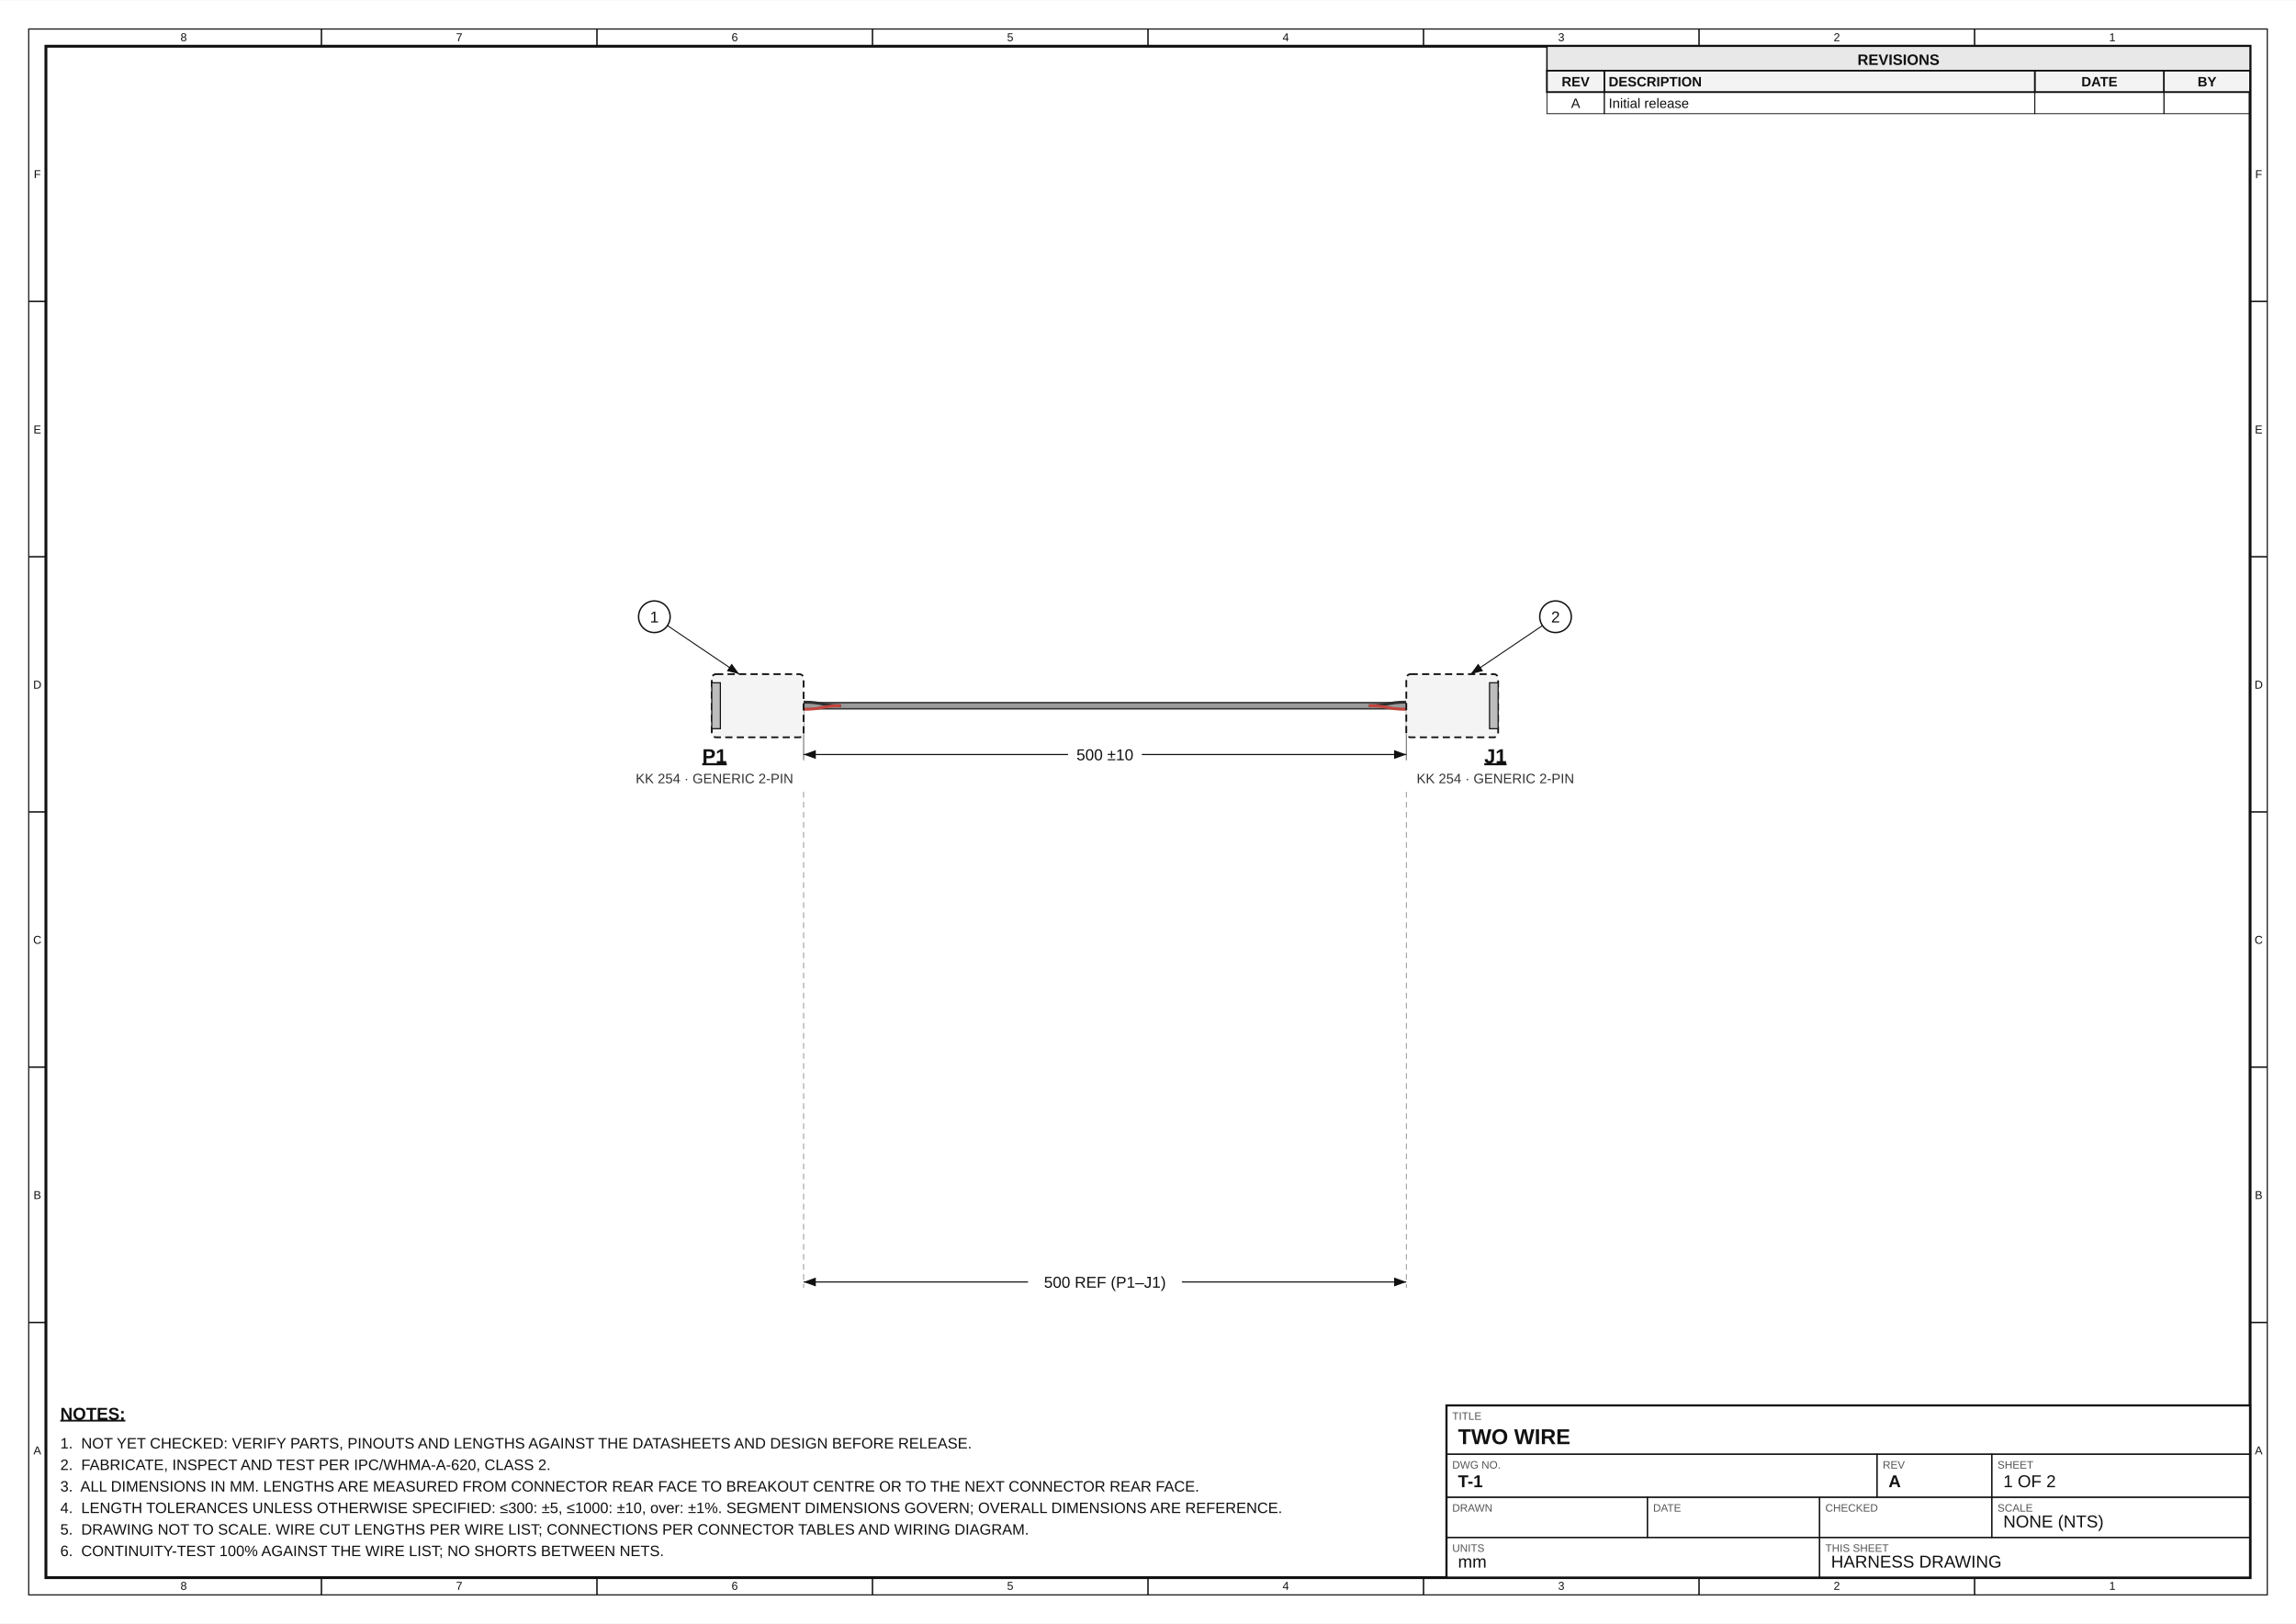
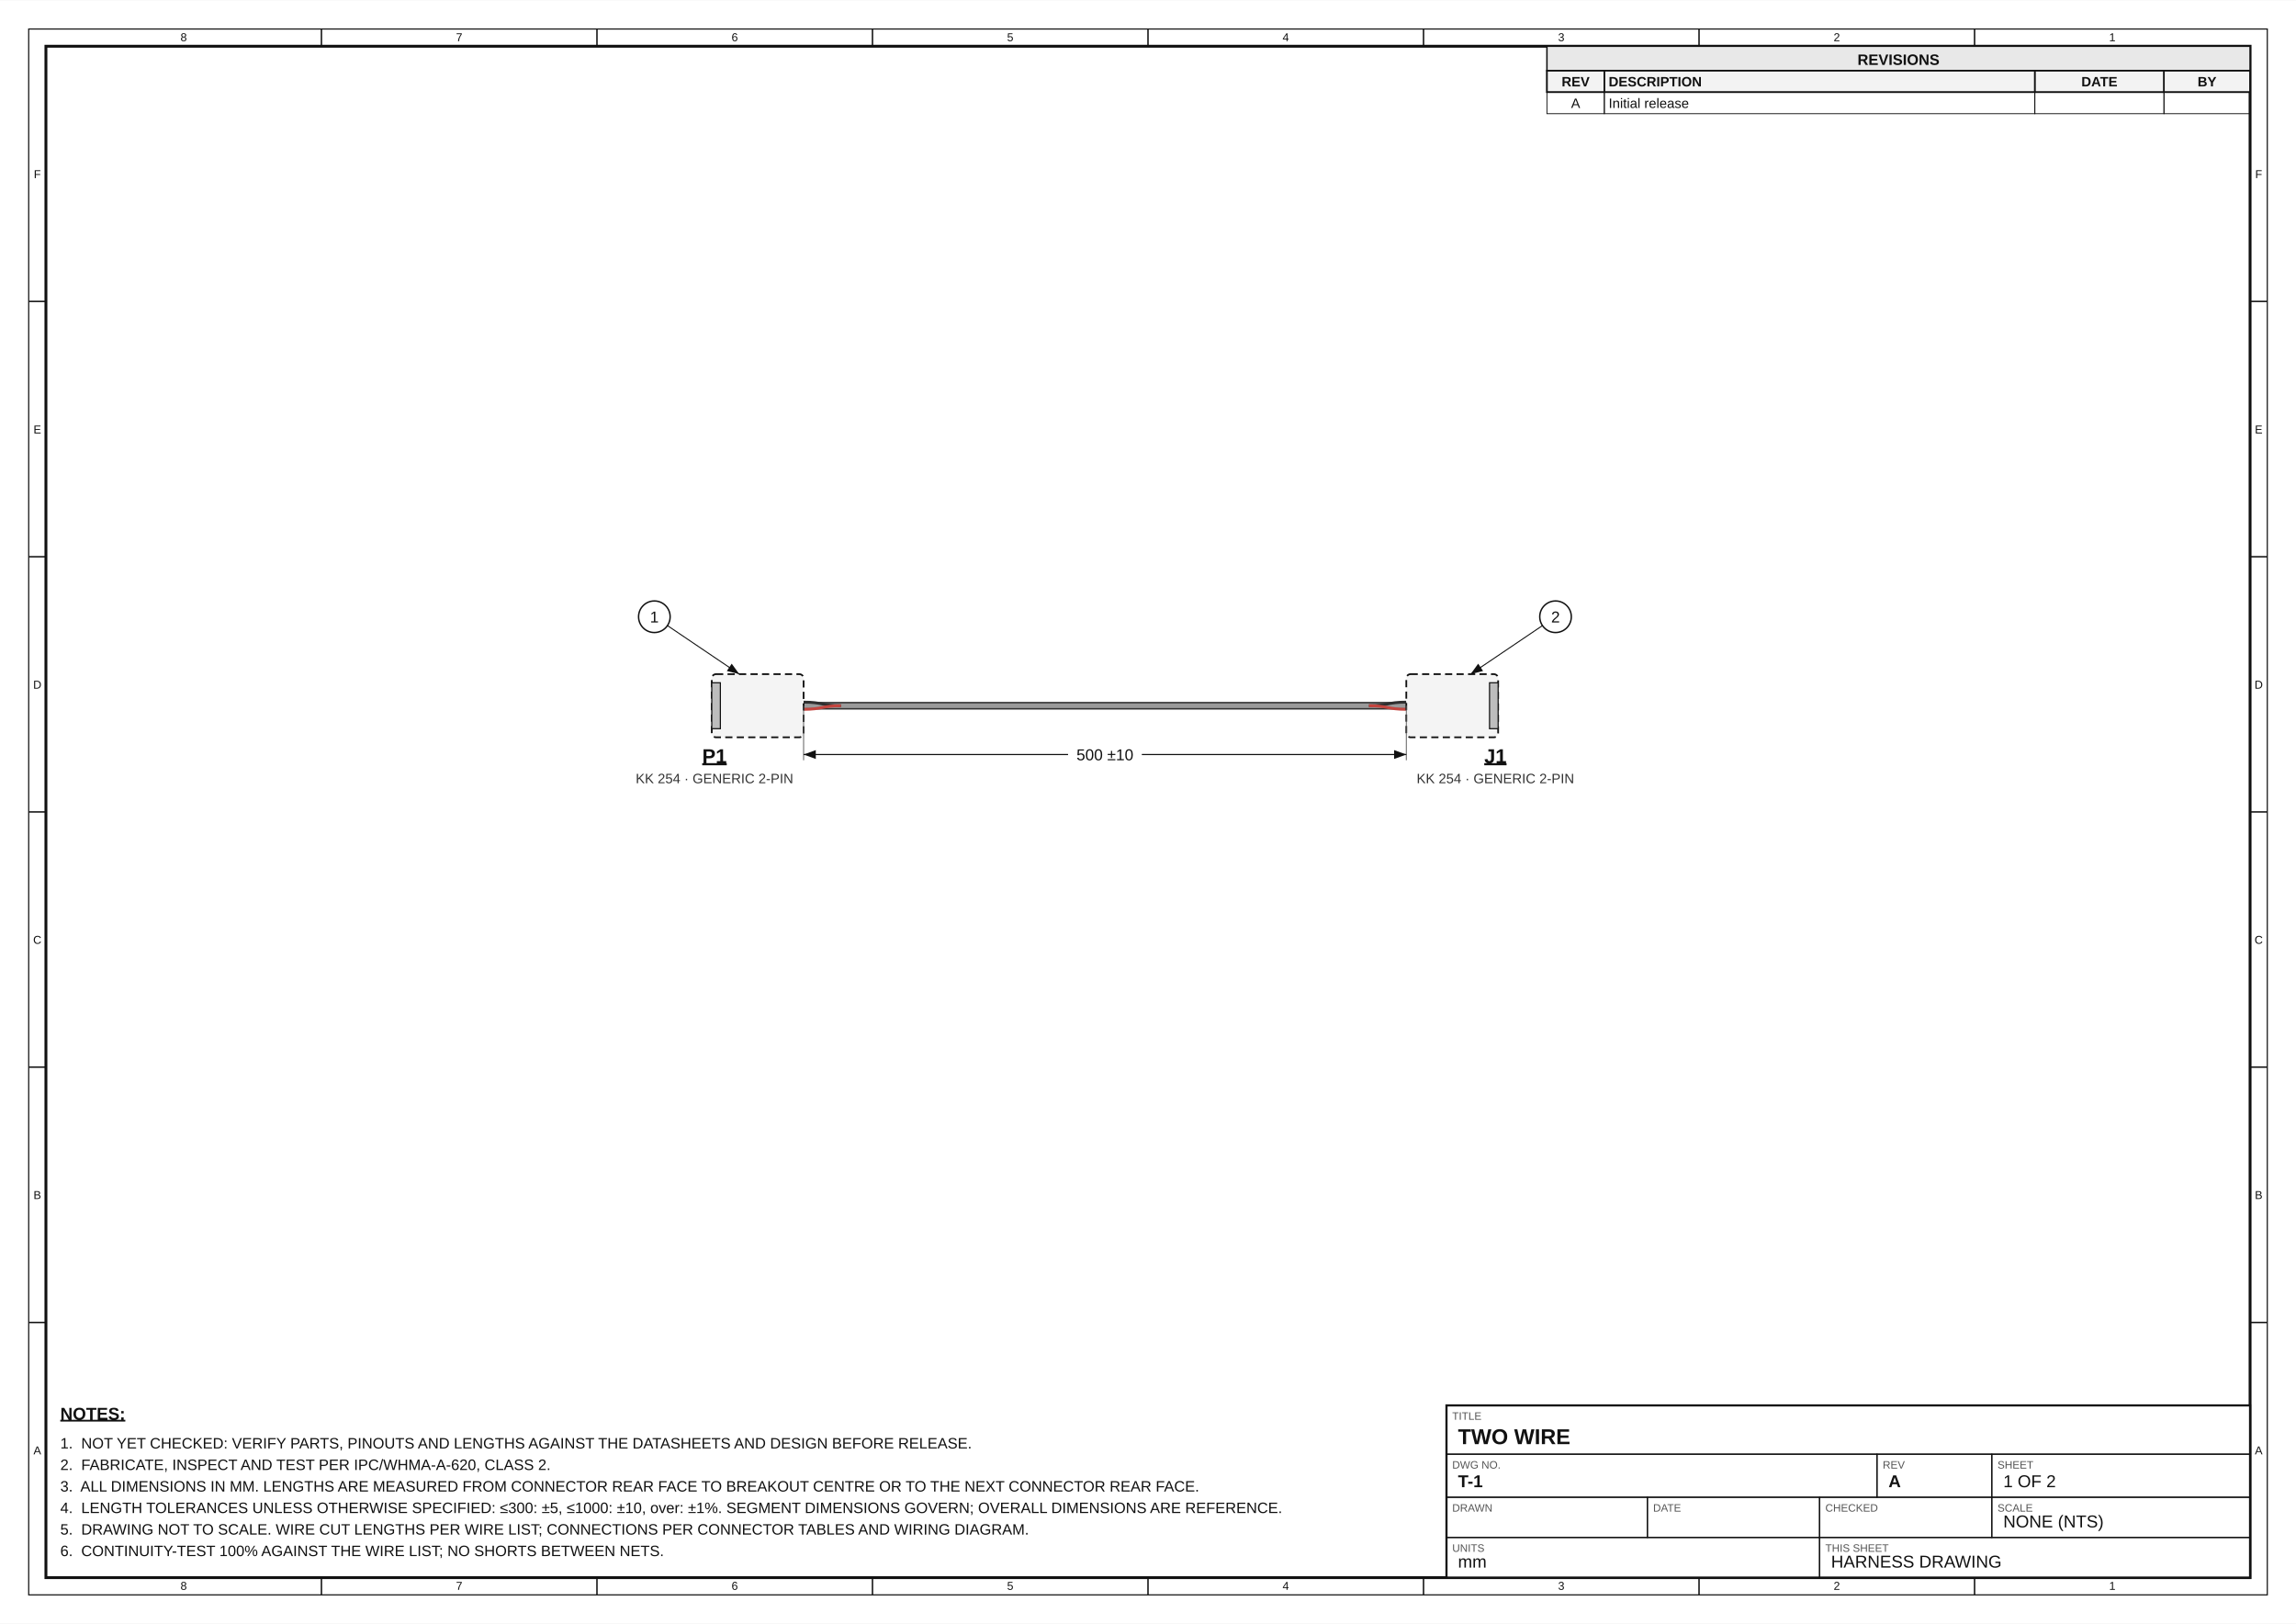
<svg xmlns="http://www.w3.org/2000/svg" viewBox="0 0 1600 1131" width="420mm" height="297mm">
  <rect x="0.0" y="0.0" width="1600.0" height="1131.0" fill="white" stroke="none" stroke-width="1" />
  <rect x="20.0" y="20.0" width="1560.0" height="1091.0" fill="none" stroke="#111" stroke-width="0.8" />
  <rect x="32.0" y="32.0" width="1536.0" height="1067.0" fill="none" stroke="#111" stroke-width="2" />
  <line x1="224.0" y1="20.0" x2="224.0" y2="32.0" stroke="#111" stroke-width="1" />
  <line x1="224.0" y1="1099.0" x2="224.0" y2="1111.0" stroke="#111" stroke-width="1" />
  <line x1="416.0" y1="20.0" x2="416.0" y2="32.0" stroke="#111" stroke-width="1" />
  <line x1="416.0" y1="1099.0" x2="416.0" y2="1111.0" stroke="#111" stroke-width="1" />
  <line x1="608.0" y1="20.0" x2="608.0" y2="32.0" stroke="#111" stroke-width="1" />
  <line x1="608.0" y1="1099.0" x2="608.0" y2="1111.0" stroke="#111" stroke-width="1" />
  <line x1="800.0" y1="20.0" x2="800.0" y2="32.0" stroke="#111" stroke-width="1" />
  <line x1="800.0" y1="1099.0" x2="800.0" y2="1111.0" stroke="#111" stroke-width="1" />
  <line x1="992.0" y1="20.0" x2="992.0" y2="32.0" stroke="#111" stroke-width="1" />
  <line x1="992.0" y1="1099.0" x2="992.0" y2="1111.0" stroke="#111" stroke-width="1" />
  <line x1="1184.0" y1="20.0" x2="1184.0" y2="32.0" stroke="#111" stroke-width="1" />
  <line x1="1184.0" y1="1099.0" x2="1184.0" y2="1111.0" stroke="#111" stroke-width="1" />
  <line x1="1376.0" y1="20.0" x2="1376.0" y2="32.0" stroke="#111" stroke-width="1" />
  <line x1="1376.0" y1="1099.0" x2="1376.0" y2="1111.0" stroke="#111" stroke-width="1" />
  <line x1="20.0" y1="209.8" x2="32.0" y2="209.8" stroke="#111" stroke-width="1" />
  <line x1="1568.0" y1="209.8" x2="1580.0" y2="209.8" stroke="#111" stroke-width="1" />
  <line x1="20.0" y1="387.7" x2="32.0" y2="387.7" stroke="#111" stroke-width="1" />
  <line x1="1568.0" y1="387.7" x2="1580.0" y2="387.7" stroke="#111" stroke-width="1" />
  <line x1="20.0" y1="565.5" x2="32.0" y2="565.5" stroke="#111" stroke-width="1" />
  <line x1="1568.0" y1="565.5" x2="1580.0" y2="565.5" stroke="#111" stroke-width="1" />
  <line x1="20.0" y1="743.3" x2="32.0" y2="743.3" stroke="#111" stroke-width="1" />
  <line x1="1568.0" y1="743.3" x2="1580.0" y2="743.3" stroke="#111" stroke-width="1" />
  <line x1="20.0" y1="921.2" x2="32.0" y2="921.2" stroke="#111" stroke-width="1" />
  <line x1="1568.0" y1="921.2" x2="1580.0" y2="921.2" stroke="#111" stroke-width="1" />
  <text x="128.0" y="28.5" font-family="Arial, Helvetica, sans-serif" font-size="8" text-anchor="middle" font-weight="normal" fill="#111">8</text>
  <text x="128.0" y="1107.5" font-family="Arial, Helvetica, sans-serif" font-size="8" text-anchor="middle" font-weight="normal" fill="#111">8</text>
  <text x="320.0" y="28.5" font-family="Arial, Helvetica, sans-serif" font-size="8" text-anchor="middle" font-weight="normal" fill="#111">7</text>
  <text x="320.0" y="1107.5" font-family="Arial, Helvetica, sans-serif" font-size="8" text-anchor="middle" font-weight="normal" fill="#111">7</text>
  <text x="512.0" y="28.5" font-family="Arial, Helvetica, sans-serif" font-size="8" text-anchor="middle" font-weight="normal" fill="#111">6</text>
  <text x="512.0" y="1107.5" font-family="Arial, Helvetica, sans-serif" font-size="8" text-anchor="middle" font-weight="normal" fill="#111">6</text>
  <text x="704.0" y="28.5" font-family="Arial, Helvetica, sans-serif" font-size="8" text-anchor="middle" font-weight="normal" fill="#111">5</text>
  <text x="704.0" y="1107.5" font-family="Arial, Helvetica, sans-serif" font-size="8" text-anchor="middle" font-weight="normal" fill="#111">5</text>
  <text x="896.0" y="28.5" font-family="Arial, Helvetica, sans-serif" font-size="8" text-anchor="middle" font-weight="normal" fill="#111">4</text>
  <text x="896.0" y="1107.5" font-family="Arial, Helvetica, sans-serif" font-size="8" text-anchor="middle" font-weight="normal" fill="#111">4</text>
  <text x="1088.0" y="28.5" font-family="Arial, Helvetica, sans-serif" font-size="8" text-anchor="middle" font-weight="normal" fill="#111">3</text>
  <text x="1088.0" y="1107.5" font-family="Arial, Helvetica, sans-serif" font-size="8" text-anchor="middle" font-weight="normal" fill="#111">3</text>
  <text x="1280.0" y="28.5" font-family="Arial, Helvetica, sans-serif" font-size="8" text-anchor="middle" font-weight="normal" fill="#111">2</text>
  <text x="1280.0" y="1107.5" font-family="Arial, Helvetica, sans-serif" font-size="8" text-anchor="middle" font-weight="normal" fill="#111">2</text>
  <text x="1472.0" y="28.5" font-family="Arial, Helvetica, sans-serif" font-size="8" text-anchor="middle" font-weight="normal" fill="#111">1</text>
  <text x="1472.0" y="1107.5" font-family="Arial, Helvetica, sans-serif" font-size="8" text-anchor="middle" font-weight="normal" fill="#111">1</text>
  <text x="26.0" y="123.9" font-family="Arial, Helvetica, sans-serif" font-size="8" text-anchor="middle" font-weight="normal" fill="#111">F</text>
  <text x="1574.0" y="123.9" font-family="Arial, Helvetica, sans-serif" font-size="8" text-anchor="middle" font-weight="normal" fill="#111">F</text>
  <text x="26.0" y="301.8" font-family="Arial, Helvetica, sans-serif" font-size="8" text-anchor="middle" font-weight="normal" fill="#111">E</text>
  <text x="1574.0" y="301.8" font-family="Arial, Helvetica, sans-serif" font-size="8" text-anchor="middle" font-weight="normal" fill="#111">E</text>
  <text x="26.0" y="479.6" font-family="Arial, Helvetica, sans-serif" font-size="8" text-anchor="middle" font-weight="normal" fill="#111">D</text>
  <text x="1574.0" y="479.6" font-family="Arial, Helvetica, sans-serif" font-size="8" text-anchor="middle" font-weight="normal" fill="#111">D</text>
  <text x="26.0" y="657.4" font-family="Arial, Helvetica, sans-serif" font-size="8" text-anchor="middle" font-weight="normal" fill="#111">C</text>
  <text x="1574.0" y="657.4" font-family="Arial, Helvetica, sans-serif" font-size="8" text-anchor="middle" font-weight="normal" fill="#111">C</text>
  <text x="26.0" y="835.2" font-family="Arial, Helvetica, sans-serif" font-size="8" text-anchor="middle" font-weight="normal" fill="#111">B</text>
  <text x="1574.0" y="835.2" font-family="Arial, Helvetica, sans-serif" font-size="8" text-anchor="middle" font-weight="normal" fill="#111">B</text>
  <text x="26.0" y="1013.1" font-family="Arial, Helvetica, sans-serif" font-size="8" text-anchor="middle" font-weight="normal" fill="#111">A</text>
  <text x="1574.0" y="1013.1" font-family="Arial, Helvetica, sans-serif" font-size="8" text-anchor="middle" font-weight="normal" fill="#111">A</text>
  <rect x="1008.0" y="979.0" width="560.0" height="120.0" fill="white" stroke="#111" stroke-width="1.5" />
  <rect x="1008.0" y="979.0" width="560.0" height="34.0" fill="none" stroke="#111" stroke-width="0.8" />
  <text x="1012.0" y="989.0" font-family="Arial, Helvetica, sans-serif" font-size="7.5" text-anchor="start" font-weight="normal" fill="#555">TITLE</text>
  <text x="1016.0" y="1006.0" font-family="Arial, Helvetica, sans-serif" font-size="15" text-anchor="start" font-weight="bold" fill="#111">TWO WIRE</text>
  <rect x="1008.0" y="1013.0" width="300.0" height="30.0" fill="none" stroke="#111" stroke-width="0.8" />
  <text x="1012.0" y="1023.0" font-family="Arial, Helvetica, sans-serif" font-size="7.5" text-anchor="start" font-weight="normal" fill="#555">DWG NO.</text>
  <text x="1016.0" y="1036.0" font-family="Arial, Helvetica, sans-serif" font-size="12" text-anchor="start" font-weight="bold" fill="#111">T-1</text>
  <rect x="1308.0" y="1013.0" width="80.0" height="30.0" fill="none" stroke="#111" stroke-width="0.8" />
  <text x="1312.0" y="1023.0" font-family="Arial, Helvetica, sans-serif" font-size="7.5" text-anchor="start" font-weight="normal" fill="#555">REV</text>
  <text x="1316.0" y="1036.0" font-family="Arial, Helvetica, sans-serif" font-size="12" text-anchor="start" font-weight="bold" fill="#111">A</text>
  <rect x="1388.0" y="1013.0" width="180.0" height="30.0" fill="none" stroke="#111" stroke-width="0.8" />
  <text x="1392.0" y="1023.0" font-family="Arial, Helvetica, sans-serif" font-size="7.5" text-anchor="start" font-weight="normal" fill="#555">SHEET</text>
  <text x="1396.0" y="1036.0" font-family="Arial, Helvetica, sans-serif" font-size="12" text-anchor="start" font-weight="normal" fill="#111">1 OF 2</text>
  <rect x="1008.0" y="1043.0" width="140.0" height="28.0" fill="none" stroke="#111" stroke-width="0.8" />
  <text x="1012.0" y="1053.0" font-family="Arial, Helvetica, sans-serif" font-size="7.5" text-anchor="start" font-weight="normal" fill="#555">DRAWN</text>
  <text x="1016.0" y="1064.0" font-family="Arial, Helvetica, sans-serif" font-size="12" text-anchor="start" font-weight="normal" fill="#111" />
  <rect x="1148.0" y="1043.0" width="120.0" height="28.0" fill="none" stroke="#111" stroke-width="0.8" />
  <text x="1152.0" y="1053.0" font-family="Arial, Helvetica, sans-serif" font-size="7.5" text-anchor="start" font-weight="normal" fill="#555">DATE</text>
  <text x="1156.0" y="1064.0" font-family="Arial, Helvetica, sans-serif" font-size="12" text-anchor="start" font-weight="normal" fill="#111" />
  <rect x="1268.0" y="1043.0" width="120.0" height="28.0" fill="none" stroke="#111" stroke-width="0.8" />
  <text x="1272.0" y="1053.0" font-family="Arial, Helvetica, sans-serif" font-size="7.5" text-anchor="start" font-weight="normal" fill="#555">CHECKED</text>
  <text x="1276.0" y="1064.0" font-family="Arial, Helvetica, sans-serif" font-size="12" text-anchor="start" font-weight="normal" fill="#111" />
  <rect x="1388.0" y="1043.0" width="180.0" height="28.0" fill="none" stroke="#111" stroke-width="0.8" />
  <text x="1392.0" y="1053.0" font-family="Arial, Helvetica, sans-serif" font-size="7.5" text-anchor="start" font-weight="normal" fill="#555">SCALE</text>
  <text x="1396.0" y="1064.0" font-family="Arial, Helvetica, sans-serif" font-size="12" text-anchor="start" font-weight="normal" fill="#111">NONE (NTS)</text>
  <rect x="1008.0" y="1071.0" width="260.0" height="28.0" fill="none" stroke="#111" stroke-width="0.8" />
  <text x="1012.0" y="1081.0" font-family="Arial, Helvetica, sans-serif" font-size="7.5" text-anchor="start" font-weight="normal" fill="#555">UNITS</text>
  <text x="1016.0" y="1092.0" font-family="Arial, Helvetica, sans-serif" font-size="12" text-anchor="start" font-weight="normal" fill="#111">mm</text>
  <rect x="1268.0" y="1071.0" width="300.0" height="28.0" fill="none" stroke="#111" stroke-width="0.8" />
  <text x="1272.0" y="1081.0" font-family="Arial, Helvetica, sans-serif" font-size="7.5" text-anchor="start" font-weight="normal" fill="#555">THIS SHEET</text>
  <text x="1276.0" y="1092.0" font-family="Arial, Helvetica, sans-serif" font-size="12" text-anchor="start" font-weight="normal" fill="#111">HARNESS DRAWING</text>
  <rect x="1078.0" y="32.0" width="490.0" height="17.0" fill="#e8e8e8" stroke="#111" stroke-width="1" />
  <text x="1323.0" y="45.0" font-family="Arial, Helvetica, sans-serif" font-size="10.5" text-anchor="middle" font-weight="bold" fill="#111">REVISIONS</text>
  <rect x="1078.0" y="49.0" width="490.0" height="15.0" fill="#f3f3f3" stroke="#111" stroke-width="1" />
  <rect x="1078.0" y="49.0" width="40.0" height="15.0" fill="none" stroke="#111" stroke-width="1" />
  <text x="1098.0" y="60.0" font-family="Arial, Helvetica, sans-serif" font-size="9.5" text-anchor="middle" font-weight="bold" fill="#111">REV</text>
  <rect x="1118.0" y="49.0" width="300.0" height="15.0" fill="none" stroke="#111" stroke-width="1" />
  <text x="1121.0" y="60.0" font-family="Arial, Helvetica, sans-serif" font-size="9.5" text-anchor="start" font-weight="bold" fill="#111">DESCRIPTION</text>
  <rect x="1418.0" y="49.0" width="90.0" height="15.0" fill="none" stroke="#111" stroke-width="1" />
  <text x="1463.0" y="60.0" font-family="Arial, Helvetica, sans-serif" font-size="9.5" text-anchor="middle" font-weight="bold" fill="#111">DATE</text>
  <rect x="1508.0" y="49.0" width="60.0" height="15.0" fill="none" stroke="#111" stroke-width="1" />
  <text x="1538.0" y="60.0" font-family="Arial, Helvetica, sans-serif" font-size="9.5" text-anchor="middle" font-weight="bold" fill="#111">BY</text>
  <rect x="1078.0" y="64.0" width="40.0" height="15.0" fill="none" stroke="#111" stroke-width="0.6" />
  <text x="1098.0" y="75.0" font-family="Arial, Helvetica, sans-serif" font-size="9.5" text-anchor="middle" font-weight="normal" fill="#111">A</text>
  <rect x="1118.0" y="64.0" width="300.0" height="15.0" fill="none" stroke="#111" stroke-width="0.6" />
  <text x="1121.0" y="75.0" font-family="Arial, Helvetica, sans-serif" font-size="9.5" text-anchor="start" font-weight="normal" fill="#111">Initial release</text>
  <rect x="1418.0" y="64.0" width="90.0" height="15.0" fill="none" stroke="#111" stroke-width="0.6" />
  <text x="1463.0" y="75.0" font-family="Arial, Helvetica, sans-serif" font-size="9.5" text-anchor="middle" font-weight="normal" fill="#111" />
  <rect x="1508.0" y="64.0" width="60.0" height="15.0" fill="none" stroke="#111" stroke-width="0.6" />
  <text x="1538.0" y="75.0" font-family="Arial, Helvetica, sans-serif" font-size="9.5" text-anchor="middle" font-weight="normal" fill="#111" />
  <path d="M560.0,491.5 L980.0,491.5" fill="none" stroke="#333" stroke-width="5.3" stroke-linecap="round" />
  <path d="M560.0,491.5 L980.0,491.5" fill="none" stroke="#9a9a9a" stroke-width="3.3" stroke-linecap="round" />
-   <line x1="560.0" y1="491.5" x2="560.0" y2="529.5" stroke="#555" stroke-width="0.6" />
-   <line x1="980.0" y1="491.5" x2="980.0" y2="529.5" stroke="#555" stroke-width="0.6" />
-   <line x1="560.0" y1="525.5" x2="980.0" y2="525.5" stroke="#111" stroke-width="0.8" />
-   <polygon points="560.0,525.5 568.5,522.4 568.5,528.6" fill="#111" />
-   <polygon points="980.0,525.5 971.5,528.6 971.5,522.4" fill="#111" />
-   <rect x="744.3" y="518.5" width="51.4" height="14.0" fill="white" stroke="none" stroke-width="1" />
-   <text x="770.0" y="529.5" font-family="Arial, Helvetica, sans-serif" font-size="11" text-anchor="middle" font-weight="normal" fill="#111">500 ±10</text>
  <path d="M586.0,491.5 C573.0,491.5 573.0,489.0 560.0,489.0" fill="none" stroke="#2f2f2f" stroke-width="2" />
  <path d="M586.0,491.5 C573.0,491.5 573.0,494.0 560.0,494.0" fill="none" stroke="#c4453f" stroke-width="2" />
  <rect x="496.0" y="469.5" width="64.0" height="44.0" fill="#f4f4f4" stroke="#111" stroke-width="1.2" rx="3" class="connector-body generic rectangular" stroke-dasharray="5 3" />
  <rect x="496.0" y="475.5" width="6.0" height="32.0" fill="#bdbdbd" stroke="#111" stroke-width="0.8" />
  <text x="497.9" y="531.5" font-family="Arial, Helvetica, sans-serif" font-size="14" text-anchor="middle" font-weight="bold" fill="#111" text-decoration="underline">P1</text>
  <text x="497.9" y="545.5" font-family="Arial, Helvetica, sans-serif" font-size="9.5" text-anchor="middle" font-weight="normal" fill="#333">KK 254 · GENERIC 2-PIN</text>
  <line x1="456.0" y1="429.5" x2="515.2" y2="469.5" stroke="#111" stroke-width="0.7" />
  <polygon points="515.2,469.5 506.5,467.3 509.9,462.2" fill="#111" />
  <circle cx="456.0" cy="429.5" r="11" fill="white" stroke="#111" stroke-width="1" />
  <text x="456.0" y="433.5" font-family="Arial, Helvetica, sans-serif" font-size="11" text-anchor="middle" font-weight="normal" fill="#111">1</text>
  <path d="M954.0,491.5 C967.0,491.5 967.0,489.0 980.0,489.0" fill="none" stroke="#2f2f2f" stroke-width="2" />
  <path d="M954.0,491.5 C967.0,491.5 967.0,494.0 980.0,494.0" fill="none" stroke="#c4453f" stroke-width="2" />
  <rect x="980.0" y="469.5" width="64.0" height="44.0" fill="#f4f4f4" stroke="#111" stroke-width="1.2" rx="3" class="connector-body generic rectangular" stroke-dasharray="5 3" />
  <rect x="1038.0" y="475.5" width="6.0" height="32.0" fill="#bdbdbd" stroke="#111" stroke-width="0.8" />
  <text x="1042.1" y="531.5" font-family="Arial, Helvetica, sans-serif" font-size="14" text-anchor="middle" font-weight="bold" fill="#111" text-decoration="underline">J1</text>
  <text x="1042.1" y="545.5" font-family="Arial, Helvetica, sans-serif" font-size="9.5" text-anchor="middle" font-weight="normal" fill="#333">KK 254 · GENERIC 2-PIN</text>
  <line x1="1084.0" y1="429.5" x2="1024.8" y2="469.5" stroke="#111" stroke-width="0.7" />
  <polygon points="1024.8,469.5 1030.1,462.2 1033.5,467.3" fill="#111" />
  <circle cx="1084.0" cy="429.5" r="11" fill="white" stroke="#111" stroke-width="1" />
  <text x="1084.0" y="433.5" font-family="Arial, Helvetica, sans-serif" font-size="11" text-anchor="middle" font-weight="normal" fill="#111">2</text>
-   <line x1="560.0" y1="893.0" x2="980.0" y2="893.0" stroke="#111" stroke-width="0.8" />
-   <polygon points="560.0,893.0 568.5,889.9 568.5,896.1" fill="#111" />
-   <polygon points="980.0,893.0 971.5,896.1 971.5,889.9" fill="#111" />
-   <rect x="716.4" y="886.0" width="107.2" height="14.0" fill="white" stroke="none" stroke-width="1" />
-   <text x="770.0" y="897.0" font-family="Arial, Helvetica, sans-serif" font-size="11" text-anchor="middle" font-weight="normal" fill="#111">500 REF  (P1–J1)</text>
-   <line x1="980.0" y1="551.5" x2="980.0" y2="897.0" stroke="#777" stroke-width="0.5" stroke-dasharray="4 3" />
-   <line x1="560.0" y1="551.5" x2="560.0" y2="897.0" stroke="#777" stroke-width="0.5" stroke-dasharray="4 3" />
+   <line x1="560.0" y1="491.5" x2="560.0" y2="529.5" stroke="#555" stroke-width="0.6" />
+   <line x1="980.0" y1="491.5" x2="980.0" y2="529.5" stroke="#555" stroke-width="0.6" />
+   <line x1="560.0" y1="525.5" x2="980.0" y2="525.5" stroke="#111" stroke-width="0.8" />
+   <polygon points="560.0,525.5 568.5,522.4 568.5,528.6" fill="#111" />
+   <polygon points="980.0,525.5 971.5,528.6 971.5,522.4" fill="#111" />
+   <rect x="744.3" y="518.5" width="51.4" height="14.0" fill="white" stroke="none" stroke-width="1" />
+   <text x="770.0" y="529.5" font-family="Arial, Helvetica, sans-serif" font-size="11" text-anchor="middle" font-weight="normal" fill="#111">500 ±10</text>
  <text x="42.0" y="989.0" font-family="Arial, Helvetica, sans-serif" font-size="12" text-anchor="start" font-weight="bold" fill="#111" text-decoration="underline">NOTES:</text>
  <text x="42.0" y="1009.0" font-family="Arial, Helvetica, sans-serif" font-size="10.5" text-anchor="start" font-weight="normal" fill="#111" xml:space="preserve">1.  NOT YET CHECKED: VERIFY PARTS, PINOUTS AND LENGTHS AGAINST THE DATASHEETS AND DESIGN BEFORE RELEASE.</text>
  <text x="42.0" y="1024.0" font-family="Arial, Helvetica, sans-serif" font-size="10.5" text-anchor="start" font-weight="normal" fill="#111" xml:space="preserve">2.  FABRICATE, INSPECT AND TEST PER IPC/WHMA-A-620, CLASS 2.</text>
  <text x="42.0" y="1039.0" font-family="Arial, Helvetica, sans-serif" font-size="10.5" text-anchor="start" font-weight="normal" fill="#111" xml:space="preserve">3.  ALL DIMENSIONS IN MM. LENGTHS ARE MEASURED FROM CONNECTOR REAR FACE TO BREAKOUT CENTRE OR TO THE NEXT CONNECTOR REAR FACE.</text>
  <text x="42.0" y="1054.0" font-family="Arial, Helvetica, sans-serif" font-size="10.5" text-anchor="start" font-weight="normal" fill="#111" xml:space="preserve">4.  LENGTH TOLERANCES UNLESS OTHERWISE SPECIFIED: ≤300: ±5, ≤1000: ±10, over: ±1%. SEGMENT DIMENSIONS GOVERN; OVERALL DIMENSIONS ARE REFERENCE.</text>
  <text x="42.0" y="1069.0" font-family="Arial, Helvetica, sans-serif" font-size="10.5" text-anchor="start" font-weight="normal" fill="#111" xml:space="preserve">5.  DRAWING NOT TO SCALE. WIRE CUT LENGTHS PER WIRE LIST; CONNECTIONS PER CONNECTOR TABLES AND WIRING DIAGRAM.</text>
  <text x="42.0" y="1084.0" font-family="Arial, Helvetica, sans-serif" font-size="10.5" text-anchor="start" font-weight="normal" fill="#111" xml:space="preserve">6.  CONTINUITY-TEST 100% AGAINST THE WIRE LIST; NO SHORTS BETWEEN NETS.</text>
</svg>
